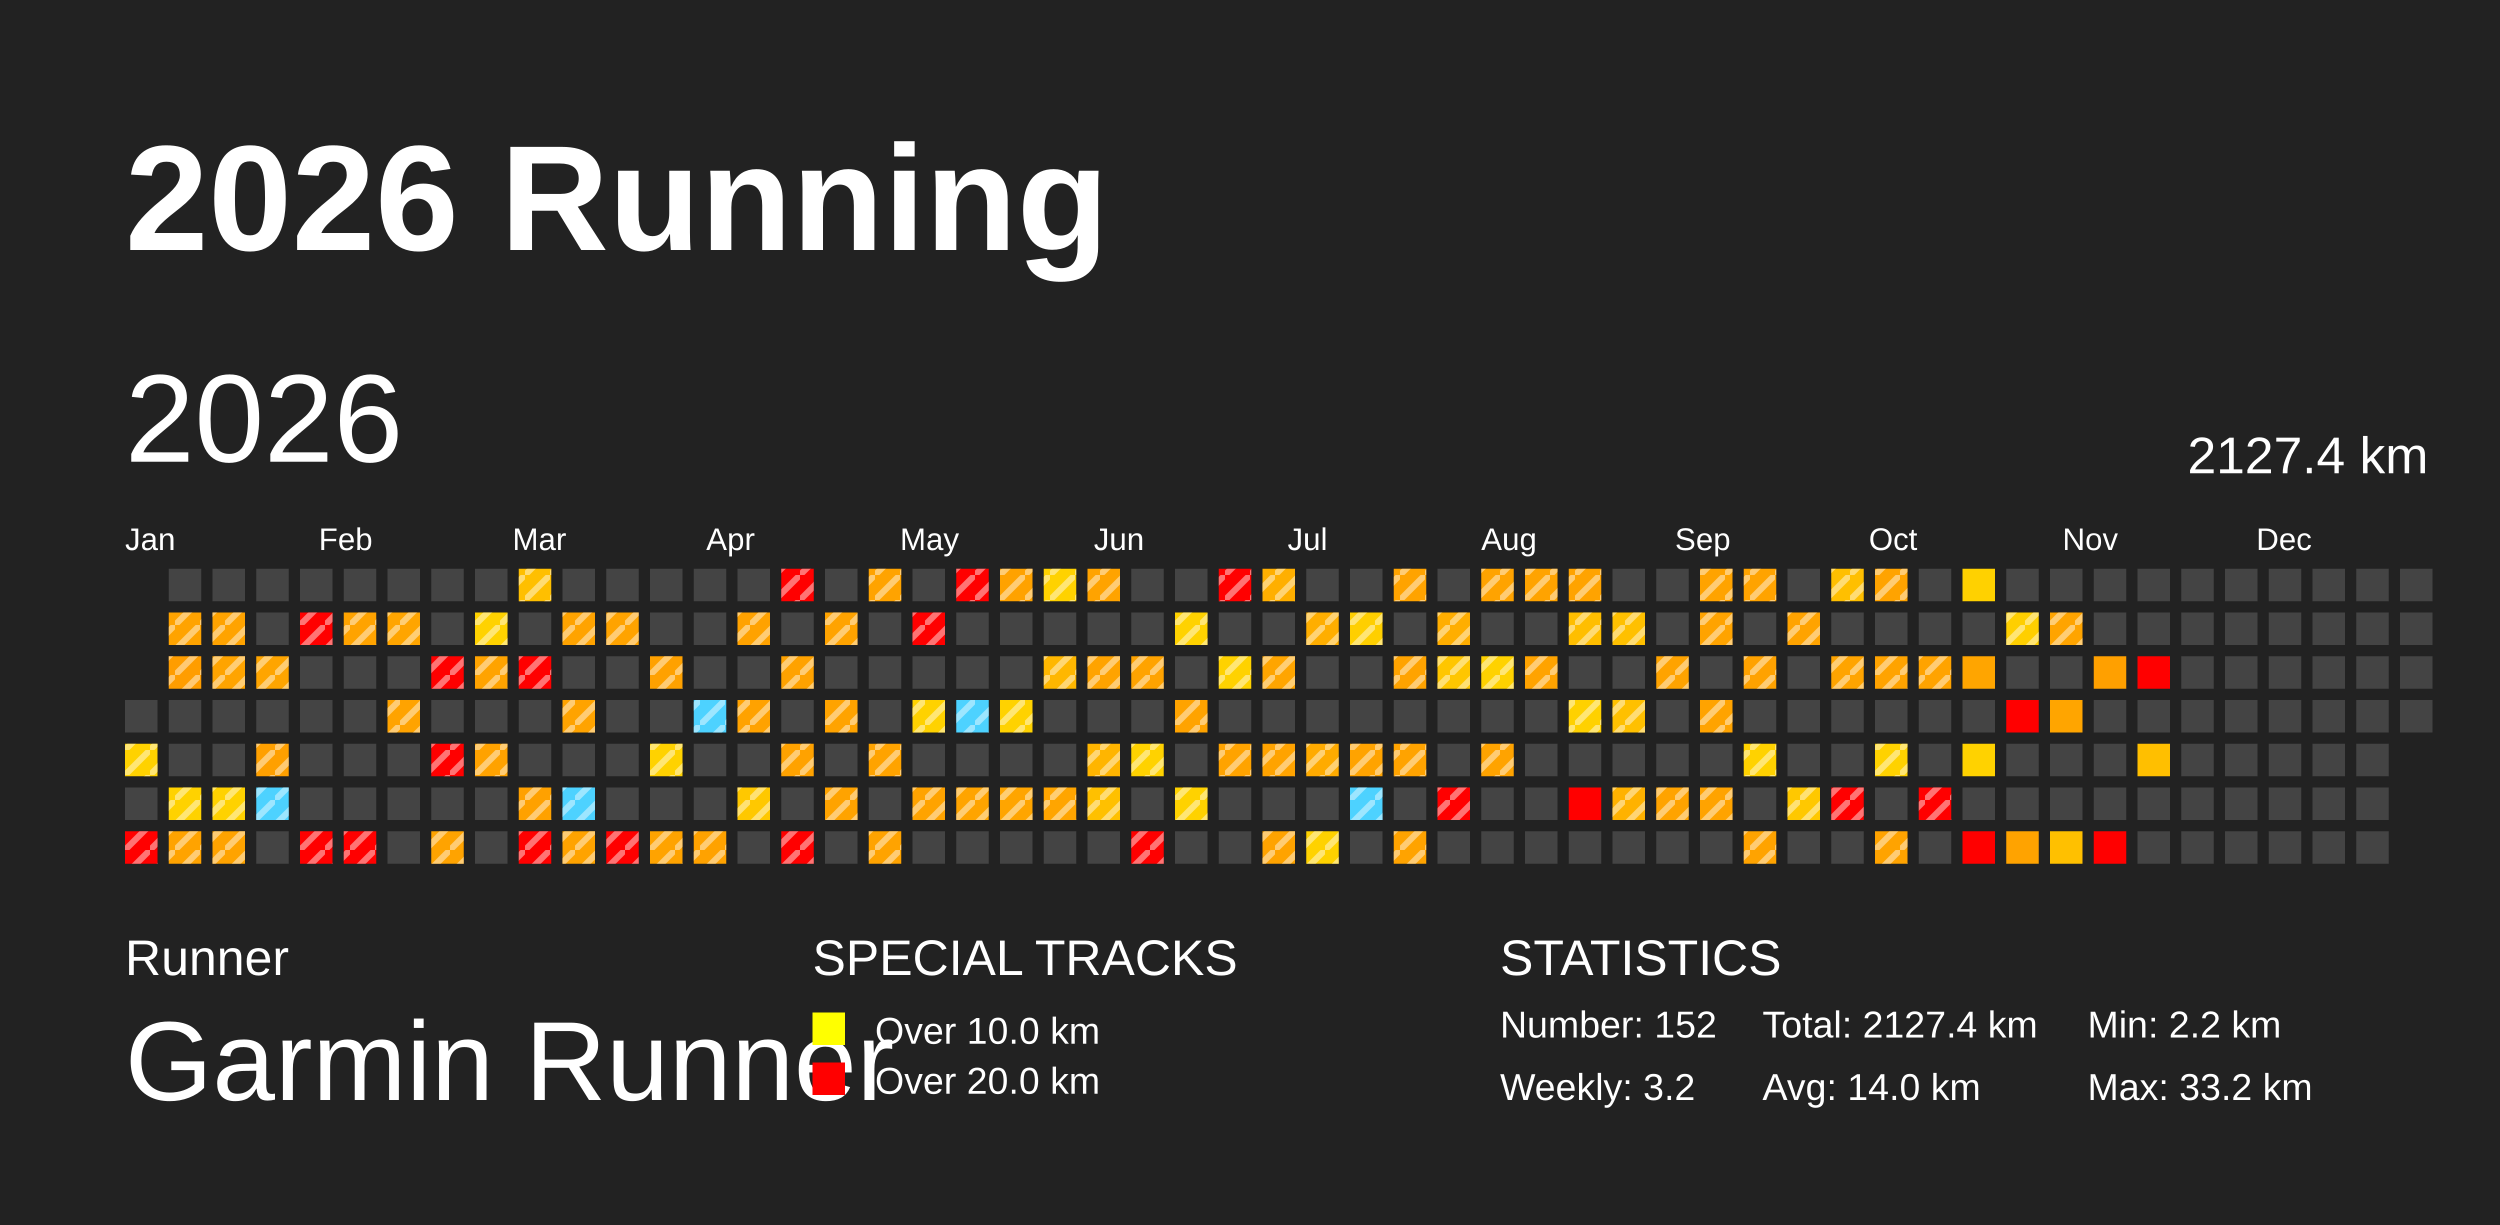
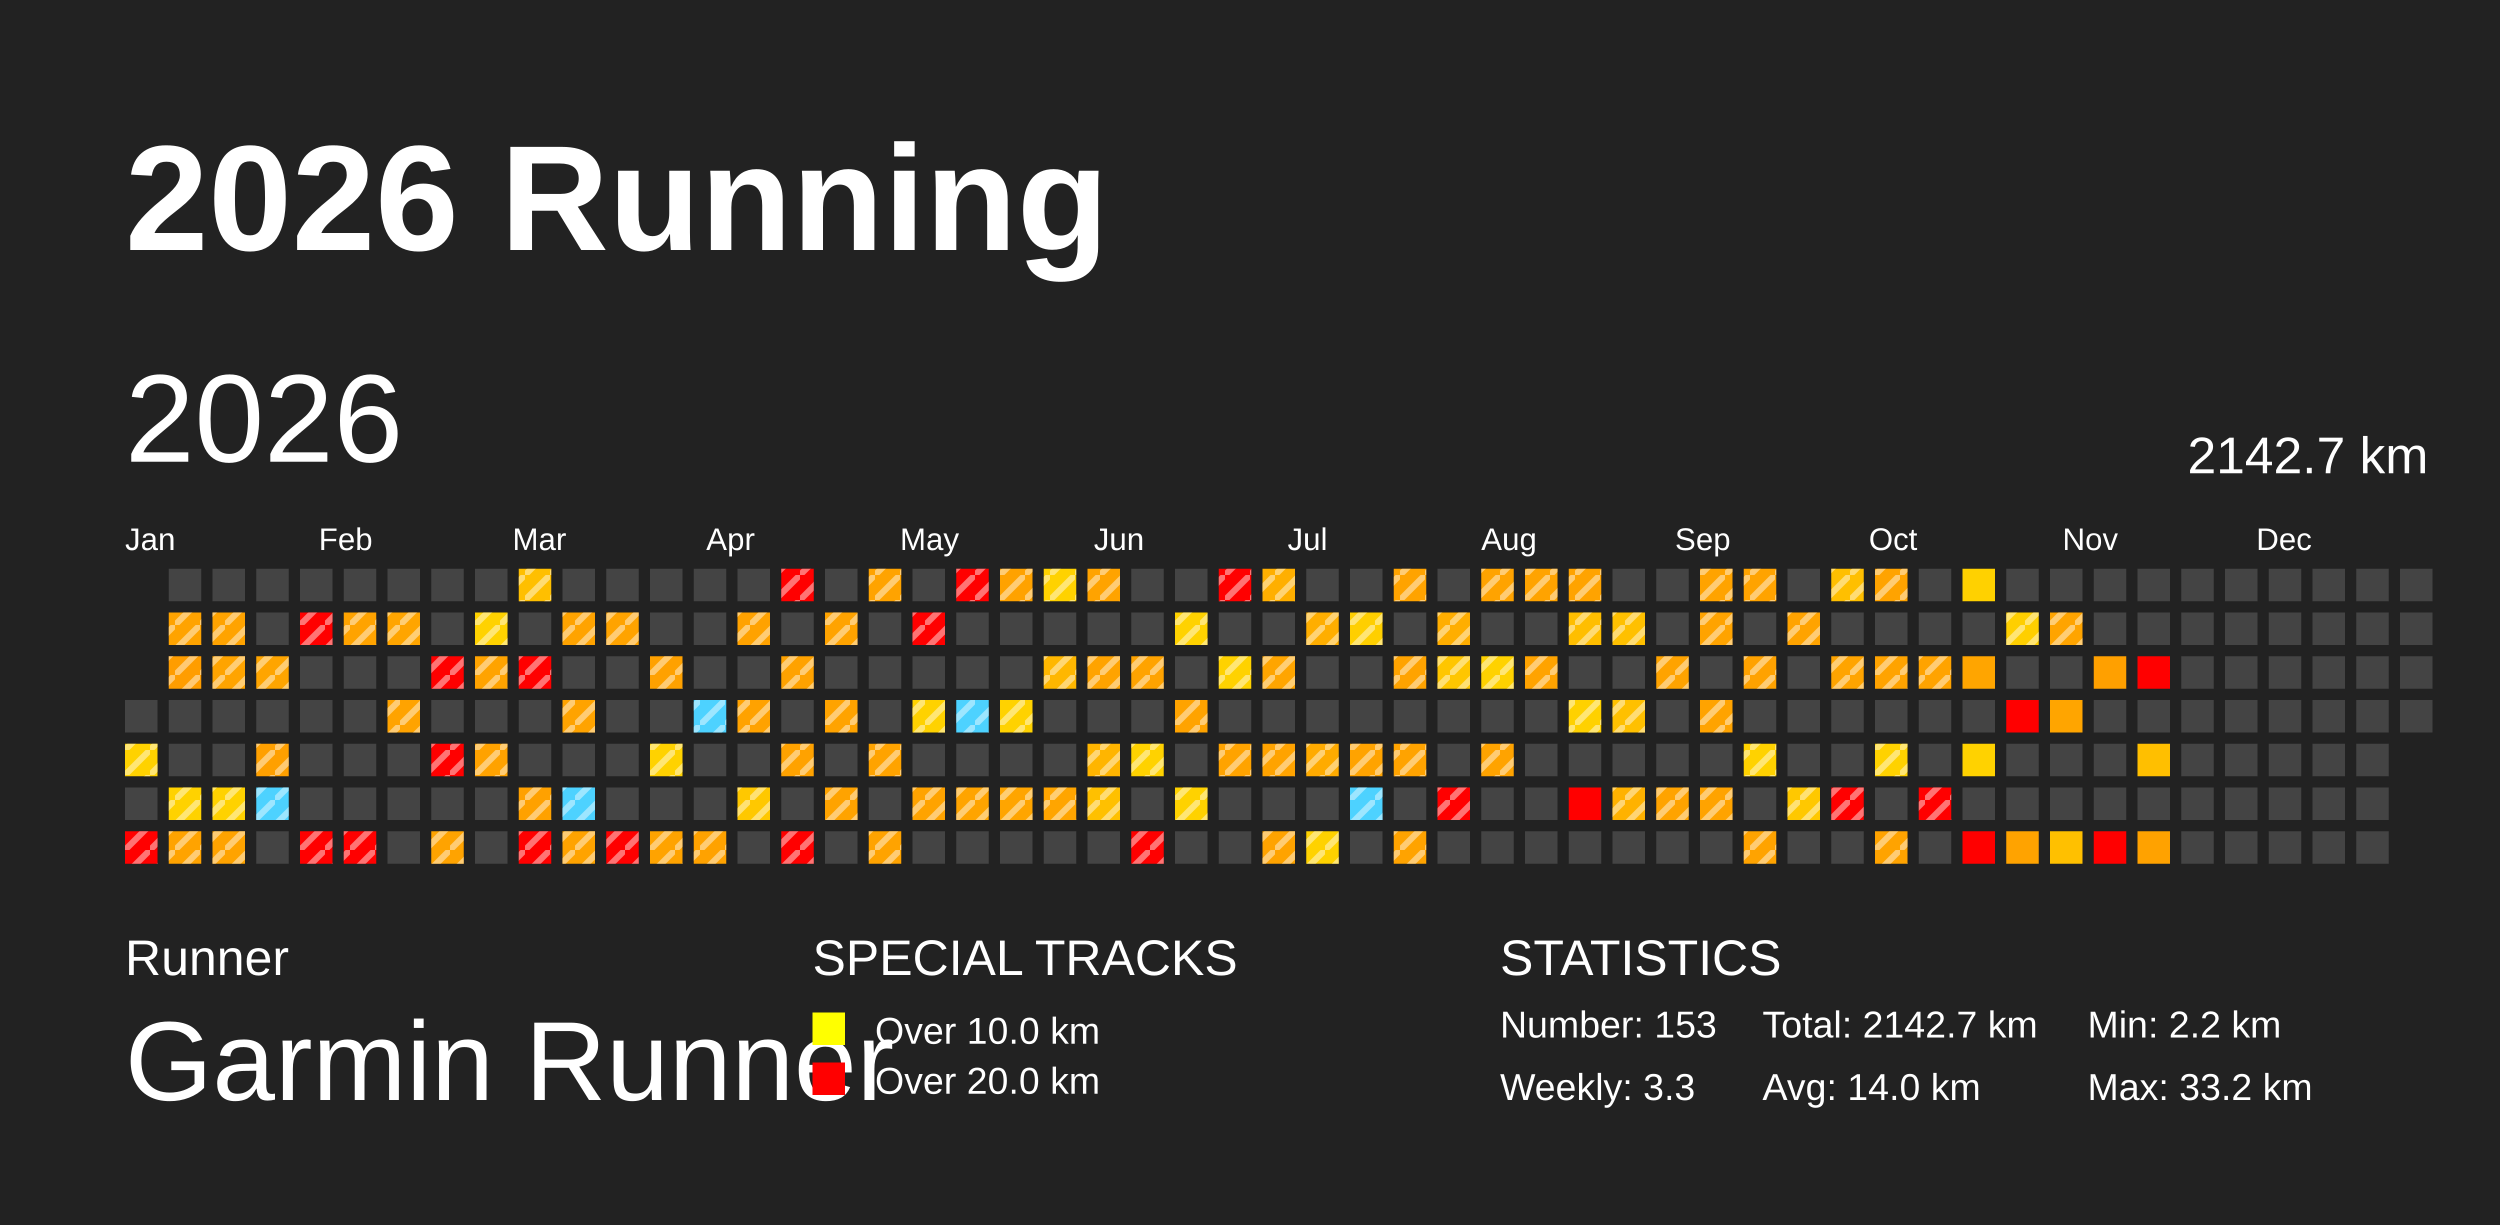
<svg xmlns="http://www.w3.org/2000/svg" baseProfile="full" height="98mm" version="1.1" viewBox="0,0,200,98" width="200mm">
  <defs>
    <pattern height="2" id="indoor-stripe" patternUnits="userSpaceOnUse" width="2">
      <line stroke="white" stroke-opacity="0.45" stroke-width="0.5" x1="0" x2="2" y1="2" y2="0" />
    </pattern>
  </defs>
  <rect fill="#222222" height="98" width="200" x="0" y="0" />
  <text fill="#FFFFFF" style="font-size:12px; font-family:Arial; font-weight:bold;" x="10" y="20">2026 Running</text>
  <text fill="#FFFFFF" style="font-size:4px; font-family:Arial" x="10" y="78">Runner</text>
  <text fill="#FFFFFF" style="font-size:9px; font-family:Arial" x="10" y="88">Garmin Runner</text>
  <text fill="#FFFFFF" style="font-size:4px; font-family:Arial" x="65" y="78">SPECIAL TRACKS</text>
  <rect fill="yellow" height="2.6" width="2.6" x="65" y="81" />
  <text fill="#FFFFFF" style="font-size:3px; font-family:Arial" x="70" y="83.5">Over 10.0 km</text>
  <rect fill="red" height="2.6" width="2.6" x="65" y="85" />
  <text fill="#FFFFFF" style="font-size:3px; font-family:Arial" x="70" y="87.5">Over 20.0 km</text>
  <text fill="#FFFFFF" style="font-size:4px; font-family:Arial" x="120" y="78">STATISTICS</text>
-   <text fill="#FFFFFF" style="font-size:3px; font-family:Arial" x="120" y="83">Number: 152</text>
-   <text fill="#FFFFFF" style="font-size:3px; font-family:Arial" x="120" y="88">Weekly: 3.2</text>
-   <text fill="#FFFFFF" style="font-size:3px; font-family:Arial" x="141" y="83">Total: 2127.4 km</text>
+   <text fill="#FFFFFF" style="font-size:3px; font-family:Arial" x="120" y="83">Number: 153</text>
+   <text fill="#FFFFFF" style="font-size:3px; font-family:Arial" x="120" y="88">Weekly: 3.3</text>
+   <text fill="#FFFFFF" style="font-size:3px; font-family:Arial" x="141" y="83">Total: 2142.7 km</text>
  <text fill="#FFFFFF" style="font-size:3px; font-family:Arial" x="141" y="88">Avg: 14.0 km</text>
  <text fill="#FFFFFF" style="font-size:3px; font-family:Arial" x="167" y="83">Min: 2.2 km</text>
  <text fill="#FFFFFF" style="font-size:3px; font-family:Arial" x="167" y="88">Max: 33.2 km</text>
  <text dominant-baseline="hanging" fill="#FFFFFF" style="font-size:10.0px; font-family:Arial;" x="10" y="30">2026</text>
-   <text dominant-baseline="hanging" fill="#FFFFFF" style="font-size:4.125px; font-family:Arial;" x="175" y="35">2127.4 km</text>
+   <text dominant-baseline="hanging" fill="#FFFFFF" style="font-size:4.125px; font-family:Arial;" x="175" y="35">2142.7 km</text>
  <text fill="#FFFFFF" style="font-size:2.5px; font-family:Arial" x="10.0" y="44">Jan</text>
  <text fill="#FFFFFF" style="font-size:2.5px; font-family:Arial" x="25.5" y="44">Feb</text>
  <text fill="#FFFFFF" style="font-size:2.5px; font-family:Arial" x="41.0" y="44">Mar</text>
  <text fill="#FFFFFF" style="font-size:2.5px; font-family:Arial" x="56.5" y="44">Apr</text>
  <text fill="#FFFFFF" style="font-size:2.5px; font-family:Arial" x="72.0" y="44">May</text>
  <text fill="#FFFFFF" style="font-size:2.5px; font-family:Arial" x="87.5" y="44">Jun</text>
  <text fill="#FFFFFF" style="font-size:2.5px; font-family:Arial" x="103.0" y="44">Jul</text>
  <text fill="#FFFFFF" style="font-size:2.5px; font-family:Arial" x="118.5" y="44">Aug</text>
  <text fill="#FFFFFF" style="font-size:2.5px; font-family:Arial" x="134.0" y="44">Sep</text>
  <text fill="#FFFFFF" style="font-size:2.5px; font-family:Arial" x="149.5" y="44">Oct</text>
  <text fill="#FFFFFF" style="font-size:2.5px; font-family:Arial" x="165.0" y="44">Nov</text>
  <text fill="#FFFFFF" style="font-size:2.5px; font-family:Arial" x="180.5" y="44">Dec</text>
  <rect fill="#444444" height="2.6" width="2.6" x="10.0" y="56.0" />
  <rect fill="#ffd200" height="2.6" width="2.6" x="10.0" y="59.5" />
  <rect fill="url(#indoor-stripe)" height="2.6" style="pointer-events: none;" width="2.6" x="10.0" y="59.5" />
  <rect fill="#444444" height="2.6" width="2.6" x="10.0" y="63.0" />
  <rect fill="red" height="2.6" width="2.6" x="10.0" y="66.5" />
  <rect fill="url(#indoor-stripe)" height="2.6" style="pointer-events: none;" width="2.6" x="10.0" y="66.5" />
  <rect fill="#444444" height="2.6" width="2.6" x="13.5" y="45.5" />
  <rect fill="#ffa300" height="2.6" width="2.6" x="13.5" y="49.0" />
  <rect fill="url(#indoor-stripe)" height="2.6" style="pointer-events: none;" width="2.6" x="13.5" y="49.0" />
  <rect fill="#ff9d00" height="2.6" width="2.6" x="13.5" y="52.5" />
  <rect fill="url(#indoor-stripe)" height="2.6" style="pointer-events: none;" width="2.6" x="13.5" y="52.5" />
  <rect fill="#444444" height="2.6" width="2.6" x="13.5" y="56.0" />
  <rect fill="#444444" height="2.6" width="2.6" x="13.5" y="59.5" />
  <rect fill="#ffd200" height="2.6" width="2.6" x="13.5" y="63.0" />
  <rect fill="url(#indoor-stripe)" height="2.6" style="pointer-events: none;" width="2.6" x="13.5" y="63.0" />
  <rect fill="#ffa300" height="2.6" width="2.6" x="13.5" y="66.5" />
  <rect fill="url(#indoor-stripe)" height="2.6" style="pointer-events: none;" width="2.6" x="13.5" y="66.5" />
  <rect fill="#444444" height="2.6" width="2.6" x="17.0" y="45.5" />
  <rect fill="#ffa300" height="2.6" width="2.6" x="17.0" y="49.0" />
  <rect fill="url(#indoor-stripe)" height="2.6" style="pointer-events: none;" width="2.6" x="17.0" y="49.0" />
  <rect fill="#ffa400" height="2.6" width="2.6" x="17.0" y="52.5" />
  <rect fill="url(#indoor-stripe)" height="2.6" style="pointer-events: none;" width="2.6" x="17.0" y="52.5" />
  <rect fill="#444444" height="2.6" width="2.6" x="17.0" y="56.0" />
  <rect fill="#444444" height="2.6" width="2.6" x="17.0" y="59.5" />
  <rect fill="#ffd200" height="2.6" width="2.6" x="17.0" y="63.0" />
  <rect fill="url(#indoor-stripe)" height="2.6" style="pointer-events: none;" width="2.6" x="17.0" y="63.0" />
  <rect fill="#ffa300" height="2.6" width="2.6" x="17.0" y="66.5" />
  <rect fill="url(#indoor-stripe)" height="2.6" style="pointer-events: none;" width="2.6" x="17.0" y="66.5" />
  <rect fill="#444444" height="2.6" width="2.6" x="20.5" y="45.5" />
  <rect fill="#444444" height="2.6" width="2.6" x="20.5" y="49.0" />
  <rect fill="#ffa500" height="2.6" width="2.6" x="20.5" y="52.5" />
  <rect fill="url(#indoor-stripe)" height="2.6" style="pointer-events: none;" width="2.6" x="20.5" y="52.5" />
  <rect fill="#444444" height="2.6" width="2.6" x="20.5" y="56.0" />
  <rect fill="#ffa000" height="2.6" width="2.6" x="20.5" y="59.5" />
  <rect fill="url(#indoor-stripe)" height="2.6" style="pointer-events: none;" width="2.6" x="20.5" y="59.5" />
  <rect fill="#4dd2ff" height="2.6" width="2.6" x="20.5" y="63.0" />
  <rect fill="url(#indoor-stripe)" height="2.6" style="pointer-events: none;" width="2.6" x="20.5" y="63.0" />
  <rect fill="#444444" height="2.6" width="2.6" x="20.5" y="66.5" />
  <rect fill="#444444" height="2.6" width="2.6" x="24.0" y="45.5" />
  <rect fill="red" height="2.6" width="2.6" x="24.0" y="49.0" />
  <rect fill="url(#indoor-stripe)" height="2.6" style="pointer-events: none;" width="2.6" x="24.0" y="49.0" />
  <rect fill="#444444" height="2.6" width="2.6" x="24.0" y="52.5" />
  <rect fill="#444444" height="2.6" width="2.6" x="24.0" y="56.0" />
  <rect fill="#444444" height="2.6" width="2.6" x="24.0" y="59.5" />
  <rect fill="#444444" height="2.6" width="2.6" x="24.0" y="63.0" />
  <rect fill="red" height="2.6" width="2.6" x="24.0" y="66.5" />
  <rect fill="url(#indoor-stripe)" height="2.6" style="pointer-events: none;" width="2.6" x="24.0" y="66.5" />
  <rect fill="#444444" height="2.6" width="2.6" x="27.5" y="45.5" />
  <rect fill="#ffa300" height="2.6" width="2.6" x="27.5" y="49.0" />
  <rect fill="url(#indoor-stripe)" height="2.6" style="pointer-events: none;" width="2.6" x="27.5" y="49.0" />
  <rect fill="#444444" height="2.6" width="2.6" x="27.5" y="52.5" />
  <rect fill="#444444" height="2.6" width="2.6" x="27.5" y="56.0" />
  <rect fill="#444444" height="2.6" width="2.6" x="27.5" y="59.5" />
  <rect fill="#444444" height="2.6" width="2.6" x="27.5" y="63.0" />
  <rect fill="red" height="2.6" width="2.6" x="27.5" y="66.5" />
  <rect fill="url(#indoor-stripe)" height="2.6" style="pointer-events: none;" width="2.6" x="27.5" y="66.5" />
  <rect fill="#444444" height="2.6" width="2.6" x="31.0" y="45.5" />
  <rect fill="#ffa500" height="2.6" width="2.6" x="31.0" y="49.0" />
  <rect fill="url(#indoor-stripe)" height="2.6" style="pointer-events: none;" width="2.6" x="31.0" y="49.0" />
  <rect fill="#444444" height="2.6" width="2.6" x="31.0" y="52.5" />
  <rect fill="#ffa300" height="2.6" width="2.6" x="31.0" y="56.0" />
  <rect fill="url(#indoor-stripe)" height="2.6" style="pointer-events: none;" width="2.6" x="31.0" y="56.0" />
  <rect fill="#444444" height="2.6" width="2.6" x="31.0" y="59.5" />
  <rect fill="#444444" height="2.6" width="2.6" x="31.0" y="63.0" />
  <rect fill="#444444" height="2.6" width="2.6" x="31.0" y="66.5" />
  <rect fill="#444444" height="2.6" width="2.6" x="34.5" y="45.5" />
  <rect fill="#444444" height="2.6" width="2.6" x="34.5" y="49.0" />
  <rect fill="red" height="2.6" width="2.6" x="34.5" y="52.5" />
  <rect fill="url(#indoor-stripe)" height="2.6" style="pointer-events: none;" width="2.6" x="34.5" y="52.5" />
  <rect fill="#444444" height="2.6" width="2.6" x="34.5" y="56.0" />
  <rect fill="red" height="2.6" width="2.6" x="34.5" y="59.5" />
  <rect fill="url(#indoor-stripe)" height="2.6" style="pointer-events: none;" width="2.6" x="34.5" y="59.5" />
  <rect fill="#444444" height="2.6" width="2.6" x="34.5" y="63.0" />
  <rect fill="#ffa300" height="2.6" width="2.6" x="34.5" y="66.5" />
  <rect fill="url(#indoor-stripe)" height="2.6" style="pointer-events: none;" width="2.6" x="34.5" y="66.5" />
  <rect fill="#444444" height="2.6" width="2.6" x="38.0" y="45.5" />
  <rect fill="#ffd200" height="2.6" width="2.6" x="38.0" y="49.0" />
  <rect fill="url(#indoor-stripe)" height="2.6" style="pointer-events: none;" width="2.6" x="38.0" y="49.0" />
  <rect fill="#ffa300" height="2.6" width="2.6" x="38.0" y="52.5" />
  <rect fill="url(#indoor-stripe)" height="2.6" style="pointer-events: none;" width="2.6" x="38.0" y="52.5" />
  <rect fill="#444444" height="2.6" width="2.6" x="38.0" y="56.0" />
  <rect fill="#ffa200" height="2.6" width="2.6" x="38.0" y="59.5" />
  <rect fill="url(#indoor-stripe)" height="2.6" style="pointer-events: none;" width="2.6" x="38.0" y="59.5" />
  <rect fill="#444444" height="2.6" width="2.6" x="38.0" y="63.0" />
  <rect fill="#444444" height="2.6" width="2.6" x="38.0" y="66.5" />
  <rect fill="#ffbf00" height="2.6" width="2.6" x="41.5" y="45.5" />
  <rect fill="url(#indoor-stripe)" height="2.6" style="pointer-events: none;" width="2.6" x="41.5" y="45.5" />
  <rect fill="#444444" height="2.6" width="2.6" x="41.5" y="49.0" />
  <rect fill="red" height="2.6" width="2.6" x="41.5" y="52.5" />
  <rect fill="url(#indoor-stripe)" height="2.6" style="pointer-events: none;" width="2.6" x="41.5" y="52.5" />
  <rect fill="#444444" height="2.6" width="2.6" x="41.5" y="56.0" />
  <rect fill="#444444" height="2.6" width="2.6" x="41.5" y="59.5" />
  <rect fill="#ffa100" height="2.6" width="2.6" x="41.5" y="63.0" />
  <rect fill="url(#indoor-stripe)" height="2.6" style="pointer-events: none;" width="2.6" x="41.5" y="63.0" />
  <rect fill="red" height="2.6" width="2.6" x="41.5" y="66.5" />
  <rect fill="url(#indoor-stripe)" height="2.6" style="pointer-events: none;" width="2.6" x="41.5" y="66.5" />
  <rect fill="#444444" height="2.6" width="2.6" x="45.0" y="45.5" />
  <rect fill="#ffa300" height="2.6" width="2.6" x="45.0" y="49.0" />
  <rect fill="url(#indoor-stripe)" height="2.6" style="pointer-events: none;" width="2.6" x="45.0" y="49.0" />
  <rect fill="#444444" height="2.6" width="2.6" x="45.0" y="52.5" />
  <rect fill="#ffa300" height="2.6" width="2.6" x="45.0" y="56.0" />
  <rect fill="url(#indoor-stripe)" height="2.6" style="pointer-events: none;" width="2.6" x="45.0" y="56.0" />
  <rect fill="#444444" height="2.6" width="2.6" x="45.0" y="59.5" />
  <rect fill="#4dd2ff" height="2.6" width="2.6" x="45.0" y="63.0" />
  <rect fill="url(#indoor-stripe)" height="2.6" style="pointer-events: none;" width="2.6" x="45.0" y="63.0" />
  <rect fill="#ffa300" height="2.6" width="2.6" x="45.0" y="66.5" />
  <rect fill="url(#indoor-stripe)" height="2.6" style="pointer-events: none;" width="2.6" x="45.0" y="66.5" />
  <rect fill="#444444" height="2.6" width="2.6" x="48.5" y="45.5" />
  <rect fill="#ffa300" height="2.6" width="2.6" x="48.5" y="49.0" />
  <rect fill="url(#indoor-stripe)" height="2.6" style="pointer-events: none;" width="2.6" x="48.5" y="49.0" />
  <rect fill="#444444" height="2.6" width="2.6" x="48.5" y="52.5" />
  <rect fill="#444444" height="2.6" width="2.6" x="48.5" y="56.0" />
  <rect fill="#444444" height="2.6" width="2.6" x="48.5" y="59.5" />
  <rect fill="#444444" height="2.6" width="2.6" x="48.5" y="63.0" />
  <rect fill="red" height="2.6" width="2.6" x="48.5" y="66.5" />
  <rect fill="url(#indoor-stripe)" height="2.6" style="pointer-events: none;" width="2.6" x="48.5" y="66.5" />
  <rect fill="#444444" height="2.6" width="2.6" x="52.0" y="45.5" />
  <rect fill="#444444" height="2.6" width="2.6" x="52.0" y="49.0" />
  <rect fill="#ffa100" height="2.6" width="2.6" x="52.0" y="52.5" />
  <rect fill="url(#indoor-stripe)" height="2.6" style="pointer-events: none;" width="2.6" x="52.0" y="52.5" />
  <rect fill="#444444" height="2.6" width="2.6" x="52.0" y="56.0" />
  <rect fill="#ffd200" height="2.6" width="2.6" x="52.0" y="59.5" />
  <rect fill="url(#indoor-stripe)" height="2.6" style="pointer-events: none;" width="2.6" x="52.0" y="59.5" />
  <rect fill="#444444" height="2.6" width="2.6" x="52.0" y="63.0" />
  <rect fill="#ffa300" height="2.6" width="2.6" x="52.0" y="66.5" />
  <rect fill="url(#indoor-stripe)" height="2.6" style="pointer-events: none;" width="2.6" x="52.0" y="66.5" />
  <rect fill="#444444" height="2.6" width="2.6" x="55.5" y="45.5" />
  <rect fill="#444444" height="2.6" width="2.6" x="55.5" y="49.0" />
  <rect fill="#444444" height="2.6" width="2.6" x="55.5" y="52.5" />
  <rect fill="#4dd2ff" height="2.6" width="2.6" x="55.5" y="56.0" />
  <rect fill="url(#indoor-stripe)" height="2.6" style="pointer-events: none;" width="2.6" x="55.5" y="56.0" />
  <rect fill="#444444" height="2.6" width="2.6" x="55.5" y="59.5" />
  <rect fill="#444444" height="2.6" width="2.6" x="55.5" y="63.0" />
  <rect fill="#ffa200" height="2.6" width="2.6" x="55.5" y="66.5" />
  <rect fill="url(#indoor-stripe)" height="2.6" style="pointer-events: none;" width="2.6" x="55.5" y="66.5" />
  <rect fill="#444444" height="2.6" width="2.6" x="59.0" y="45.5" />
  <rect fill="#ffa200" height="2.6" width="2.6" x="59.0" y="49.0" />
  <rect fill="url(#indoor-stripe)" height="2.6" style="pointer-events: none;" width="2.6" x="59.0" y="49.0" />
  <rect fill="#444444" height="2.6" width="2.6" x="59.0" y="52.5" />
  <rect fill="#ffa200" height="2.6" width="2.6" x="59.0" y="56.0" />
  <rect fill="url(#indoor-stripe)" height="2.6" style="pointer-events: none;" width="2.6" x="59.0" y="56.0" />
  <rect fill="#444444" height="2.6" width="2.6" x="59.0" y="59.5" />
  <rect fill="#ffc800" height="2.6" width="2.6" x="59.0" y="63.0" />
  <rect fill="url(#indoor-stripe)" height="2.6" style="pointer-events: none;" width="2.6" x="59.0" y="63.0" />
  <rect fill="#444444" height="2.6" width="2.6" x="59.0" y="66.5" />
  <rect fill="red" height="2.6" width="2.6" x="62.5" y="45.5" />
  <rect fill="url(#indoor-stripe)" height="2.6" style="pointer-events: none;" width="2.6" x="62.5" y="45.5" />
  <rect fill="#444444" height="2.6" width="2.6" x="62.5" y="49.0" />
  <rect fill="#ffa200" height="2.6" width="2.6" x="62.5" y="52.5" />
  <rect fill="url(#indoor-stripe)" height="2.6" style="pointer-events: none;" width="2.6" x="62.5" y="52.5" />
  <rect fill="#444444" height="2.6" width="2.6" x="62.5" y="56.0" />
  <rect fill="#ffa200" height="2.6" width="2.6" x="62.5" y="59.5" />
  <rect fill="url(#indoor-stripe)" height="2.6" style="pointer-events: none;" width="2.6" x="62.5" y="59.5" />
  <rect fill="#444444" height="2.6" width="2.6" x="62.5" y="63.0" />
  <rect fill="red" height="2.6" width="2.6" x="62.5" y="66.5" />
  <rect fill="url(#indoor-stripe)" height="2.6" style="pointer-events: none;" width="2.6" x="62.5" y="66.5" />
  <rect fill="#444444" height="2.6" width="2.6" x="66.0" y="45.5" />
  <rect fill="#ffa300" height="2.6" width="2.6" x="66.0" y="49.0" />
  <rect fill="url(#indoor-stripe)" height="2.6" style="pointer-events: none;" width="2.6" x="66.0" y="49.0" />
  <rect fill="#444444" height="2.6" width="2.6" x="66.0" y="52.5" />
  <rect fill="#ffa300" height="2.6" width="2.6" x="66.0" y="56.0" />
  <rect fill="url(#indoor-stripe)" height="2.6" style="pointer-events: none;" width="2.6" x="66.0" y="56.0" />
  <rect fill="#444444" height="2.6" width="2.6" x="66.0" y="59.5" />
  <rect fill="#ffa300" height="2.6" width="2.6" x="66.0" y="63.0" />
  <rect fill="url(#indoor-stripe)" height="2.6" style="pointer-events: none;" width="2.6" x="66.0" y="63.0" />
  <rect fill="#444444" height="2.6" width="2.6" x="66.0" y="66.5" />
  <rect fill="#ffa300" height="2.6" width="2.6" x="69.5" y="45.5" />
  <rect fill="url(#indoor-stripe)" height="2.6" style="pointer-events: none;" width="2.6" x="69.5" y="45.5" />
  <rect fill="#444444" height="2.6" width="2.6" x="69.5" y="49.0" />
  <rect fill="#444444" height="2.6" width="2.6" x="69.5" y="52.5" />
  <rect fill="#444444" height="2.6" width="2.6" x="69.5" y="56.0" />
  <rect fill="#ffa300" height="2.6" width="2.6" x="69.5" y="59.5" />
  <rect fill="url(#indoor-stripe)" height="2.6" style="pointer-events: none;" width="2.6" x="69.5" y="59.5" />
  <rect fill="#444444" height="2.6" width="2.6" x="69.5" y="63.0" />
  <rect fill="#ffa300" height="2.6" width="2.6" x="69.5" y="66.5" />
  <rect fill="url(#indoor-stripe)" height="2.6" style="pointer-events: none;" width="2.6" x="69.5" y="66.5" />
  <rect fill="#444444" height="2.6" width="2.6" x="73.0" y="45.5" />
  <rect fill="red" height="2.6" width="2.6" x="73.0" y="49.0" />
  <rect fill="url(#indoor-stripe)" height="2.6" style="pointer-events: none;" width="2.6" x="73.0" y="49.0" />
  <rect fill="#444444" height="2.6" width="2.6" x="73.0" y="52.5" />
  <rect fill="#ffd200" height="2.6" width="2.6" x="73.0" y="56.0" />
  <rect fill="url(#indoor-stripe)" height="2.6" style="pointer-events: none;" width="2.6" x="73.0" y="56.0" />
  <rect fill="#444444" height="2.6" width="2.6" x="73.0" y="59.5" />
  <rect fill="#ffa300" height="2.6" width="2.6" x="73.0" y="63.0" />
  <rect fill="url(#indoor-stripe)" height="2.6" style="pointer-events: none;" width="2.6" x="73.0" y="63.0" />
  <rect fill="#444444" height="2.6" width="2.6" x="73.0" y="66.5" />
  <rect fill="red" height="2.6" width="2.6" x="76.5" y="45.5" />
  <rect fill="url(#indoor-stripe)" height="2.6" style="pointer-events: none;" width="2.6" x="76.5" y="45.5" />
  <rect fill="#444444" height="2.6" width="2.6" x="76.5" y="49.0" />
  <rect fill="#444444" height="2.6" width="2.6" x="76.5" y="52.5" />
  <rect fill="#4dd2ff" height="2.6" width="2.6" x="76.5" y="56.0" />
  <rect fill="url(#indoor-stripe)" height="2.6" style="pointer-events: none;" width="2.6" x="76.5" y="56.0" />
  <rect fill="#444444" height="2.6" width="2.6" x="76.5" y="59.5" />
  <rect fill="#ffa400" height="2.6" width="2.6" x="76.5" y="63.0" />
  <rect fill="url(#indoor-stripe)" height="2.6" style="pointer-events: none;" width="2.6" x="76.5" y="63.0" />
  <rect fill="#444444" height="2.6" width="2.6" x="76.5" y="66.5" />
  <rect fill="#ffa200" height="2.6" width="2.6" x="80.0" y="45.5" />
  <rect fill="url(#indoor-stripe)" height="2.6" style="pointer-events: none;" width="2.6" x="80.0" y="45.5" />
  <rect fill="#444444" height="2.6" width="2.6" x="80.0" y="49.0" />
  <rect fill="#444444" height="2.6" width="2.6" x="80.0" y="52.5" />
  <rect fill="#ffd200" height="2.6" width="2.6" x="80.0" y="56.0" />
  <rect fill="url(#indoor-stripe)" height="2.6" style="pointer-events: none;" width="2.6" x="80.0" y="56.0" />
  <rect fill="#444444" height="2.6" width="2.6" x="80.0" y="59.5" />
  <rect fill="#ffa500" height="2.6" width="2.6" x="80.0" y="63.0" />
  <rect fill="url(#indoor-stripe)" height="2.6" style="pointer-events: none;" width="2.6" x="80.0" y="63.0" />
  <rect fill="#444444" height="2.6" width="2.6" x="80.0" y="66.5" />
  <rect fill="#ffd200" height="2.6" width="2.6" x="83.5" y="45.5" />
  <rect fill="url(#indoor-stripe)" height="2.6" style="pointer-events: none;" width="2.6" x="83.5" y="45.5" />
  <rect fill="#444444" height="2.6" width="2.6" x="83.5" y="49.0" />
  <rect fill="#ffb700" height="2.6" width="2.6" x="83.5" y="52.5" />
  <rect fill="url(#indoor-stripe)" height="2.6" style="pointer-events: none;" width="2.6" x="83.5" y="52.5" />
  <rect fill="#444444" height="2.6" width="2.6" x="83.5" y="56.0" />
  <rect fill="#444444" height="2.6" width="2.6" x="83.5" y="59.5" />
  <rect fill="#ffa500" height="2.6" width="2.6" x="83.5" y="63.0" />
  <rect fill="url(#indoor-stripe)" height="2.6" style="pointer-events: none;" width="2.6" x="83.5" y="63.0" />
  <rect fill="#444444" height="2.6" width="2.6" x="83.5" y="66.5" />
  <rect fill="#ffa300" height="2.6" width="2.6" x="87.0" y="45.5" />
  <rect fill="url(#indoor-stripe)" height="2.6" style="pointer-events: none;" width="2.6" x="87.0" y="45.5" />
  <rect fill="#444444" height="2.6" width="2.6" x="87.0" y="49.0" />
  <rect fill="#ffa300" height="2.6" width="2.6" x="87.0" y="52.5" />
  <rect fill="url(#indoor-stripe)" height="2.6" style="pointer-events: none;" width="2.6" x="87.0" y="52.5" />
  <rect fill="#444444" height="2.6" width="2.6" x="87.0" y="56.0" />
  <rect fill="#ffb500" height="2.6" width="2.6" x="87.0" y="59.5" />
  <rect fill="url(#indoor-stripe)" height="2.6" style="pointer-events: none;" width="2.6" x="87.0" y="59.5" />
  <rect fill="#ffc000" height="2.6" width="2.6" x="87.0" y="63.0" />
  <rect fill="url(#indoor-stripe)" height="2.6" style="pointer-events: none;" width="2.6" x="87.0" y="63.0" />
  <rect fill="#444444" height="2.6" width="2.6" x="87.0" y="66.5" />
  <rect fill="#444444" height="2.6" width="2.6" x="90.5" y="45.5" />
  <rect fill="#444444" height="2.6" width="2.6" x="90.5" y="49.0" />
  <rect fill="#ffa300" height="2.6" width="2.6" x="90.5" y="52.5" />
  <rect fill="url(#indoor-stripe)" height="2.6" style="pointer-events: none;" width="2.6" x="90.5" y="52.5" />
  <rect fill="#444444" height="2.6" width="2.6" x="90.5" y="56.0" />
  <rect fill="#ffd200" height="2.6" width="2.6" x="90.5" y="59.5" />
  <rect fill="url(#indoor-stripe)" height="2.6" style="pointer-events: none;" width="2.6" x="90.5" y="59.5" />
  <rect fill="#444444" height="2.6" width="2.6" x="90.5" y="63.0" />
  <rect fill="red" height="2.6" width="2.6" x="90.5" y="66.5" />
  <rect fill="url(#indoor-stripe)" height="2.6" style="pointer-events: none;" width="2.6" x="90.5" y="66.5" />
  <rect fill="#444444" height="2.6" width="2.6" x="94.0" y="45.5" />
  <rect fill="#ffd200" height="2.6" width="2.6" x="94.0" y="49.0" />
  <rect fill="url(#indoor-stripe)" height="2.6" style="pointer-events: none;" width="2.6" x="94.0" y="49.0" />
  <rect fill="#444444" height="2.6" width="2.6" x="94.0" y="52.5" />
  <rect fill="#ffa300" height="2.6" width="2.6" x="94.0" y="56.0" />
  <rect fill="url(#indoor-stripe)" height="2.6" style="pointer-events: none;" width="2.6" x="94.0" y="56.0" />
  <rect fill="#444444" height="2.6" width="2.6" x="94.0" y="59.5" />
  <rect fill="#ffd200" height="2.6" width="2.6" x="94.0" y="63.0" />
  <rect fill="url(#indoor-stripe)" height="2.6" style="pointer-events: none;" width="2.6" x="94.0" y="63.0" />
  <rect fill="#444444" height="2.6" width="2.6" x="94.0" y="66.5" />
  <rect fill="red" height="2.6" width="2.6" x="97.5" y="45.5" />
  <rect fill="url(#indoor-stripe)" height="2.6" style="pointer-events: none;" width="2.6" x="97.5" y="45.5" />
  <rect fill="#444444" height="2.6" width="2.6" x="97.5" y="49.0" />
  <rect fill="#ffd200" height="2.6" width="2.6" x="97.5" y="52.5" />
  <rect fill="url(#indoor-stripe)" height="2.6" style="pointer-events: none;" width="2.6" x="97.5" y="52.5" />
  <rect fill="#444444" height="2.6" width="2.6" x="97.5" y="56.0" />
  <rect fill="#ffa300" height="2.6" width="2.6" x="97.5" y="59.5" />
  <rect fill="url(#indoor-stripe)" height="2.6" style="pointer-events: none;" width="2.6" x="97.5" y="59.5" />
  <rect fill="#444444" height="2.6" width="2.6" x="97.5" y="63.0" />
  <rect fill="#444444" height="2.6" width="2.6" x="97.5" y="66.5" />
  <rect fill="#ffaf00" height="2.6" width="2.6" x="101.0" y="45.5" />
  <rect fill="url(#indoor-stripe)" height="2.6" style="pointer-events: none;" width="2.6" x="101.0" y="45.5" />
  <rect fill="#444444" height="2.6" width="2.6" x="101.0" y="49.0" />
  <rect fill="#ffa500" height="2.6" width="2.6" x="101.0" y="52.5" />
  <rect fill="url(#indoor-stripe)" height="2.6" style="pointer-events: none;" width="2.6" x="101.0" y="52.5" />
  <rect fill="#444444" height="2.6" width="2.6" x="101.0" y="56.0" />
  <rect fill="#ffa300" height="2.6" width="2.6" x="101.0" y="59.5" />
  <rect fill="url(#indoor-stripe)" height="2.6" style="pointer-events: none;" width="2.6" x="101.0" y="59.5" />
  <rect fill="#444444" height="2.6" width="2.6" x="101.0" y="63.0" />
  <rect fill="#ffa300" height="2.6" width="2.6" x="101.0" y="66.5" />
  <rect fill="url(#indoor-stripe)" height="2.6" style="pointer-events: none;" width="2.6" x="101.0" y="66.5" />
  <rect fill="#444444" height="2.6" width="2.6" x="104.5" y="45.5" />
  <rect fill="#ffae00" height="2.6" width="2.6" x="104.5" y="49.0" />
  <rect fill="url(#indoor-stripe)" height="2.6" style="pointer-events: none;" width="2.6" x="104.5" y="49.0" />
  <rect fill="#444444" height="2.6" width="2.6" x="104.5" y="52.5" />
  <rect fill="#444444" height="2.6" width="2.6" x="104.5" y="56.0" />
  <rect fill="#ffab00" height="2.6" width="2.6" x="104.5" y="59.5" />
  <rect fill="url(#indoor-stripe)" height="2.6" style="pointer-events: none;" width="2.6" x="104.5" y="59.5" />
  <rect fill="#444444" height="2.6" width="2.6" x="104.5" y="63.0" />
  <rect fill="#ffd200" height="2.6" width="2.6" x="104.5" y="66.5" />
  <rect fill="url(#indoor-stripe)" height="2.6" style="pointer-events: none;" width="2.6" x="104.5" y="66.5" />
  <rect fill="#444444" height="2.6" width="2.6" x="108.0" y="45.5" />
  <rect fill="#ffcf00" height="2.6" width="2.6" x="108.0" y="49.0" />
  <rect fill="url(#indoor-stripe)" height="2.6" style="pointer-events: none;" width="2.6" x="108.0" y="49.0" />
  <rect fill="#444444" height="2.6" width="2.6" x="108.0" y="52.5" />
  <rect fill="#444444" height="2.6" width="2.6" x="108.0" y="56.0" />
  <rect fill="#ffa300" height="2.6" width="2.6" x="108.0" y="59.5" />
  <rect fill="url(#indoor-stripe)" height="2.6" style="pointer-events: none;" width="2.6" x="108.0" y="59.5" />
  <rect fill="#4dd2ff" height="2.6" width="2.6" x="108.0" y="63.0" />
  <rect fill="url(#indoor-stripe)" height="2.6" style="pointer-events: none;" width="2.6" x="108.0" y="63.0" />
  <rect fill="#444444" height="2.6" width="2.6" x="108.0" y="66.5" />
  <rect fill="#ffa300" height="2.6" width="2.6" x="111.5" y="45.5" />
  <rect fill="url(#indoor-stripe)" height="2.6" style="pointer-events: none;" width="2.6" x="111.5" y="45.5" />
  <rect fill="#444444" height="2.6" width="2.6" x="111.5" y="49.0" />
  <rect fill="#ffa300" height="2.6" width="2.6" x="111.5" y="52.5" />
  <rect fill="url(#indoor-stripe)" height="2.6" style="pointer-events: none;" width="2.6" x="111.5" y="52.5" />
  <rect fill="#444444" height="2.6" width="2.6" x="111.5" y="56.0" />
  <rect fill="#ffa300" height="2.6" width="2.6" x="111.5" y="59.5" />
  <rect fill="url(#indoor-stripe)" height="2.6" style="pointer-events: none;" width="2.6" x="111.5" y="59.5" />
  <rect fill="#444444" height="2.6" width="2.6" x="111.5" y="63.0" />
  <rect fill="#ffa300" height="2.6" width="2.6" x="111.5" y="66.5" />
  <rect fill="url(#indoor-stripe)" height="2.6" style="pointer-events: none;" width="2.6" x="111.5" y="66.5" />
  <rect fill="#444444" height="2.6" width="2.6" x="115.0" y="45.5" />
  <rect fill="#ffae00" height="2.6" width="2.6" x="115.0" y="49.0" />
  <rect fill="url(#indoor-stripe)" height="2.6" style="pointer-events: none;" width="2.6" x="115.0" y="49.0" />
  <rect fill="#ffc600" height="2.6" width="2.6" x="115.0" y="52.5" />
  <rect fill="url(#indoor-stripe)" height="2.6" style="pointer-events: none;" width="2.6" x="115.0" y="52.5" />
  <rect fill="#444444" height="2.6" width="2.6" x="115.0" y="56.0" />
  <rect fill="#444444" height="2.6" width="2.6" x="115.0" y="59.5" />
  <rect fill="red" height="2.6" width="2.6" x="115.0" y="63.0" />
  <rect fill="url(#indoor-stripe)" height="2.6" style="pointer-events: none;" width="2.6" x="115.0" y="63.0" />
  <rect fill="#444444" height="2.6" width="2.6" x="115.0" y="66.5" />
  <rect fill="#ffa300" height="2.6" width="2.6" x="118.5" y="45.5" />
  <rect fill="url(#indoor-stripe)" height="2.6" style="pointer-events: none;" width="2.6" x="118.5" y="45.5" />
  <rect fill="#444444" height="2.6" width="2.6" x="118.5" y="49.0" />
  <rect fill="#ffd200" height="2.6" width="2.6" x="118.5" y="52.5" />
  <rect fill="url(#indoor-stripe)" height="2.6" style="pointer-events: none;" width="2.6" x="118.5" y="52.5" />
  <rect fill="#444444" height="2.6" width="2.6" x="118.5" y="56.0" />
  <rect fill="#ffa300" height="2.6" width="2.6" x="118.5" y="59.5" />
  <rect fill="url(#indoor-stripe)" height="2.6" style="pointer-events: none;" width="2.6" x="118.5" y="59.5" />
  <rect fill="#444444" height="2.6" width="2.6" x="118.5" y="63.0" />
  <rect fill="#444444" height="2.6" width="2.6" x="118.5" y="66.5" />
  <rect fill="#ffa300" height="2.6" width="2.6" x="122.0" y="45.5" />
  <rect fill="url(#indoor-stripe)" height="2.6" style="pointer-events: none;" width="2.6" x="122.0" y="45.5" />
  <rect fill="#444444" height="2.6" width="2.6" x="122.0" y="49.0" />
  <rect fill="#ffa300" height="2.6" width="2.6" x="122.0" y="52.5" />
  <rect fill="url(#indoor-stripe)" height="2.6" style="pointer-events: none;" width="2.6" x="122.0" y="52.5" />
  <rect fill="#444444" height="2.6" width="2.6" x="122.0" y="56.0" />
  <rect fill="#444444" height="2.6" width="2.6" x="122.0" y="59.5" />
  <rect fill="#444444" height="2.6" width="2.6" x="122.0" y="63.0" />
  <rect fill="#444444" height="2.6" width="2.6" x="122.0" y="66.5" />
  <rect fill="#ffa300" height="2.6" width="2.6" x="125.5" y="45.5" />
  <rect fill="url(#indoor-stripe)" height="2.6" style="pointer-events: none;" width="2.6" x="125.5" y="45.5" />
  <rect fill="#ffbe00" height="2.6" width="2.6" x="125.5" y="49.0" />
  <rect fill="url(#indoor-stripe)" height="2.6" style="pointer-events: none;" width="2.6" x="125.5" y="49.0" />
  <rect fill="#444444" height="2.6" width="2.6" x="125.5" y="52.5" />
  <rect fill="#ffd100" height="2.6" width="2.6" x="125.5" y="56.0" />
  <rect fill="url(#indoor-stripe)" height="2.6" style="pointer-events: none;" width="2.6" x="125.5" y="56.0" />
  <rect fill="#444444" height="2.6" width="2.6" x="125.5" y="59.5" />
  <rect fill="red" height="2.6" width="2.6" x="125.5" y="63.0" />
  <rect fill="#444444" height="2.6" width="2.6" x="125.5" y="66.5" />
  <rect fill="#444444" height="2.6" width="2.6" x="129.0" y="45.5" />
  <rect fill="#ffc000" height="2.6" width="2.6" x="129.0" y="49.0" />
  <rect fill="url(#indoor-stripe)" height="2.6" style="pointer-events: none;" width="2.6" x="129.0" y="49.0" />
  <rect fill="#444444" height="2.6" width="2.6" x="129.0" y="52.5" />
  <rect fill="#ffc000" height="2.6" width="2.6" x="129.0" y="56.0" />
  <rect fill="url(#indoor-stripe)" height="2.6" style="pointer-events: none;" width="2.6" x="129.0" y="56.0" />
  <rect fill="#444444" height="2.6" width="2.6" x="129.0" y="59.5" />
  <rect fill="#ffb200" height="2.6" width="2.6" x="129.0" y="63.0" />
  <rect fill="url(#indoor-stripe)" height="2.6" style="pointer-events: none;" width="2.6" x="129.0" y="63.0" />
  <rect fill="#444444" height="2.6" width="2.6" x="129.0" y="66.5" />
  <rect fill="#444444" height="2.6" width="2.6" x="132.5" y="45.5" />
  <rect fill="#444444" height="2.6" width="2.6" x="132.5" y="49.0" />
  <rect fill="#ffa300" height="2.6" width="2.6" x="132.5" y="52.5" />
  <rect fill="url(#indoor-stripe)" height="2.6" style="pointer-events: none;" width="2.6" x="132.5" y="52.5" />
  <rect fill="#444444" height="2.6" width="2.6" x="132.5" y="56.0" />
  <rect fill="#444444" height="2.6" width="2.6" x="132.5" y="59.5" />
  <rect fill="#ffa300" height="2.6" width="2.6" x="132.5" y="63.0" />
  <rect fill="url(#indoor-stripe)" height="2.6" style="pointer-events: none;" width="2.6" x="132.5" y="63.0" />
  <rect fill="#444444" height="2.6" width="2.6" x="132.5" y="66.5" />
  <rect fill="#ffa300" height="2.6" width="2.6" x="136.0" y="45.5" />
  <rect fill="url(#indoor-stripe)" height="2.6" style="pointer-events: none;" width="2.6" x="136.0" y="45.5" />
  <rect fill="#ffa300" height="2.6" width="2.6" x="136.0" y="49.0" />
  <rect fill="url(#indoor-stripe)" height="2.6" style="pointer-events: none;" width="2.6" x="136.0" y="49.0" />
  <rect fill="#444444" height="2.6" width="2.6" x="136.0" y="52.5" />
  <rect fill="#ffa300" height="2.6" width="2.6" x="136.0" y="56.0" />
  <rect fill="url(#indoor-stripe)" height="2.6" style="pointer-events: none;" width="2.6" x="136.0" y="56.0" />
  <rect fill="#444444" height="2.6" width="2.6" x="136.0" y="59.5" />
  <rect fill="#ffa300" height="2.6" width="2.6" x="136.0" y="63.0" />
  <rect fill="url(#indoor-stripe)" height="2.6" style="pointer-events: none;" width="2.6" x="136.0" y="63.0" />
  <rect fill="#444444" height="2.6" width="2.6" x="136.0" y="66.5" />
  <rect fill="#ffa300" height="2.6" width="2.6" x="139.5" y="45.5" />
  <rect fill="url(#indoor-stripe)" height="2.6" style="pointer-events: none;" width="2.6" x="139.5" y="45.5" />
  <rect fill="#444444" height="2.6" width="2.6" x="139.5" y="49.0" />
  <rect fill="#ffa200" height="2.6" width="2.6" x="139.5" y="52.5" />
  <rect fill="url(#indoor-stripe)" height="2.6" style="pointer-events: none;" width="2.6" x="139.5" y="52.5" />
  <rect fill="#444444" height="2.6" width="2.6" x="139.5" y="56.0" />
  <rect fill="#ffd200" height="2.6" width="2.6" x="139.5" y="59.5" />
  <rect fill="url(#indoor-stripe)" height="2.6" style="pointer-events: none;" width="2.6" x="139.5" y="59.5" />
  <rect fill="#444444" height="2.6" width="2.6" x="139.5" y="63.0" />
  <rect fill="#ffa300" height="2.6" width="2.6" x="139.5" y="66.5" />
  <rect fill="url(#indoor-stripe)" height="2.6" style="pointer-events: none;" width="2.6" x="139.5" y="66.5" />
  <rect fill="#444444" height="2.6" width="2.6" x="143.0" y="45.5" />
  <rect fill="#ffa300" height="2.6" width="2.6" x="143.0" y="49.0" />
  <rect fill="url(#indoor-stripe)" height="2.6" style="pointer-events: none;" width="2.6" x="143.0" y="49.0" />
  <rect fill="#444444" height="2.6" width="2.6" x="143.0" y="52.5" />
  <rect fill="#444444" height="2.6" width="2.6" x="143.0" y="56.0" />
  <rect fill="#444444" height="2.6" width="2.6" x="143.0" y="59.5" />
  <rect fill="#ffc800" height="2.6" width="2.6" x="143.0" y="63.0" />
  <rect fill="url(#indoor-stripe)" height="2.6" style="pointer-events: none;" width="2.6" x="143.0" y="63.0" />
  <rect fill="#444444" height="2.6" width="2.6" x="143.0" y="66.5" />
  <rect fill="#ffbf00" height="2.6" width="2.6" x="146.5" y="45.5" />
  <rect fill="url(#indoor-stripe)" height="2.6" style="pointer-events: none;" width="2.6" x="146.5" y="45.5" />
  <rect fill="#444444" height="2.6" width="2.6" x="146.5" y="49.0" />
  <rect fill="#ffa400" height="2.6" width="2.6" x="146.5" y="52.5" />
  <rect fill="url(#indoor-stripe)" height="2.6" style="pointer-events: none;" width="2.6" x="146.5" y="52.5" />
  <rect fill="#444444" height="2.6" width="2.6" x="146.5" y="56.0" />
  <rect fill="#444444" height="2.6" width="2.6" x="146.5" y="59.5" />
  <rect fill="red" height="2.6" width="2.6" x="146.5" y="63.0" />
  <rect fill="url(#indoor-stripe)" height="2.6" style="pointer-events: none;" width="2.6" x="146.5" y="63.0" />
  <rect fill="#444444" height="2.6" width="2.6" x="146.5" y="66.5" />
  <rect fill="#ffa300" height="2.6" width="2.6" x="150.0" y="45.5" />
  <rect fill="url(#indoor-stripe)" height="2.6" style="pointer-events: none;" width="2.6" x="150.0" y="45.5" />
  <rect fill="#444444" height="2.6" width="2.6" x="150.0" y="49.0" />
  <rect fill="#ffa300" height="2.6" width="2.6" x="150.0" y="52.5" />
  <rect fill="url(#indoor-stripe)" height="2.6" style="pointer-events: none;" width="2.6" x="150.0" y="52.5" />
  <rect fill="#444444" height="2.6" width="2.6" x="150.0" y="56.0" />
  <rect fill="#ffd200" height="2.6" width="2.6" x="150.0" y="59.5" />
  <rect fill="url(#indoor-stripe)" height="2.6" style="pointer-events: none;" width="2.6" x="150.0" y="59.5" />
  <rect fill="#444444" height="2.6" width="2.6" x="150.0" y="63.0" />
  <rect fill="#ffa300" height="2.6" width="2.6" x="150.0" y="66.5" />
  <rect fill="url(#indoor-stripe)" height="2.6" style="pointer-events: none;" width="2.6" x="150.0" y="66.5" />
  <rect fill="#444444" height="2.6" width="2.6" x="153.5" y="45.5" />
  <rect fill="#444444" height="2.6" width="2.6" x="153.5" y="49.0" />
  <rect fill="#ffa300" height="2.6" width="2.6" x="153.5" y="52.5" />
  <rect fill="url(#indoor-stripe)" height="2.6" style="pointer-events: none;" width="2.6" x="153.5" y="52.5" />
  <rect fill="#444444" height="2.6" width="2.6" x="153.5" y="56.0" />
  <rect fill="#444444" height="2.6" width="2.6" x="153.5" y="59.5" />
  <rect fill="red" height="2.6" width="2.6" x="153.5" y="63.0" />
  <rect fill="url(#indoor-stripe)" height="2.6" style="pointer-events: none;" width="2.6" x="153.5" y="63.0" />
  <rect fill="#444444" height="2.6" width="2.6" x="153.5" y="66.5" />
  <rect fill="#ffd100" height="2.6" width="2.6" x="157.0" y="45.5" />
  <rect fill="#444444" height="2.6" width="2.6" x="157.0" y="49.0" />
  <rect fill="#ffa500" height="2.6" width="2.6" x="157.0" y="52.5" />
  <rect fill="#444444" height="2.6" width="2.6" x="157.0" y="56.0" />
  <rect fill="#ffd200" height="2.6" width="2.6" x="157.0" y="59.5" />
  <rect fill="#444444" height="2.6" width="2.6" x="157.0" y="63.0" />
  <rect fill="red" height="2.6" width="2.6" x="157.0" y="66.5" />
  <rect fill="#444444" height="2.6" width="2.6" x="160.5" y="45.5" />
  <rect fill="#ffcf00" height="2.6" width="2.6" x="160.5" y="49.0" />
  <rect fill="url(#indoor-stripe)" height="2.6" style="pointer-events: none;" width="2.6" x="160.5" y="49.0" />
  <rect fill="#444444" height="2.6" width="2.6" x="160.5" y="52.5" />
  <rect fill="red" height="2.6" width="2.6" x="160.5" y="56.0" />
  <rect fill="#444444" height="2.6" width="2.6" x="160.5" y="59.5" />
  <rect fill="#444444" height="2.6" width="2.6" x="160.5" y="63.0" />
  <rect fill="#ffa300" height="2.6" width="2.6" x="160.5" y="66.5" />
  <rect fill="#444444" height="2.6" width="2.6" x="164.0" y="45.5" />
  <rect fill="#ffa400" height="2.6" width="2.6" x="164.0" y="49.0" />
  <rect fill="url(#indoor-stripe)" height="2.6" style="pointer-events: none;" width="2.6" x="164.0" y="49.0" />
  <rect fill="#444444" height="2.6" width="2.6" x="164.0" y="52.5" />
  <rect fill="#ffa500" height="2.6" width="2.6" x="164.0" y="56.0" />
  <rect fill="#444444" height="2.6" width="2.6" x="164.0" y="59.5" />
  <rect fill="#444444" height="2.6" width="2.6" x="164.0" y="63.0" />
  <rect fill="#ffc000" height="2.6" width="2.6" x="164.0" y="66.5" />
  <rect fill="#444444" height="2.6" width="2.6" x="167.5" y="45.5" />
  <rect fill="#444444" height="2.6" width="2.6" x="167.5" y="49.0" />
  <rect fill="#ffa000" height="2.6" width="2.6" x="167.5" y="52.5" />
  <rect fill="#444444" height="2.6" width="2.6" x="167.5" y="56.0" />
  <rect fill="#444444" height="2.6" width="2.6" x="167.5" y="59.5" />
  <rect fill="#444444" height="2.6" width="2.6" x="167.5" y="63.0" />
  <rect fill="red" height="2.6" width="2.6" x="167.5" y="66.5" />
  <rect fill="#444444" height="2.6" width="2.6" x="171.0" y="45.5" />
  <rect fill="#444444" height="2.6" width="2.6" x="171.0" y="49.0" />
  <rect fill="red" height="2.6" width="2.6" x="171.0" y="52.5" />
  <rect fill="#444444" height="2.6" width="2.6" x="171.0" y="56.0" />
  <rect fill="#ffbf00" height="2.6" width="2.6" x="171.0" y="59.5" />
  <rect fill="#444444" height="2.6" width="2.6" x="171.0" y="63.0" />
-   <rect fill="#444444" height="2.6" width="2.6" x="171.0" y="66.5" />
+   <rect fill="#ffa200" height="2.6" width="2.6" x="171.0" y="66.5" />
  <rect fill="#444444" height="2.6" width="2.6" x="174.5" y="45.5" />
  <rect fill="#444444" height="2.6" width="2.6" x="174.5" y="49.0" />
  <rect fill="#444444" height="2.6" width="2.6" x="174.5" y="52.5" />
  <rect fill="#444444" height="2.6" width="2.6" x="174.5" y="56.0" />
  <rect fill="#444444" height="2.6" width="2.6" x="174.5" y="59.5" />
  <rect fill="#444444" height="2.6" width="2.6" x="174.5" y="63.0" />
  <rect fill="#444444" height="2.6" width="2.6" x="174.5" y="66.5" />
  <rect fill="#444444" height="2.6" width="2.6" x="178.0" y="45.5" />
  <rect fill="#444444" height="2.6" width="2.6" x="178.0" y="49.0" />
  <rect fill="#444444" height="2.6" width="2.6" x="178.0" y="52.5" />
  <rect fill="#444444" height="2.6" width="2.6" x="178.0" y="56.0" />
  <rect fill="#444444" height="2.6" width="2.6" x="178.0" y="59.5" />
  <rect fill="#444444" height="2.6" width="2.6" x="178.0" y="63.0" />
  <rect fill="#444444" height="2.6" width="2.6" x="178.0" y="66.5" />
  <rect fill="#444444" height="2.6" width="2.6" x="181.5" y="45.5" />
  <rect fill="#444444" height="2.6" width="2.6" x="181.5" y="49.0" />
  <rect fill="#444444" height="2.6" width="2.6" x="181.5" y="52.5" />
  <rect fill="#444444" height="2.6" width="2.6" x="181.5" y="56.0" />
  <rect fill="#444444" height="2.6" width="2.6" x="181.5" y="59.5" />
  <rect fill="#444444" height="2.6" width="2.6" x="181.5" y="63.0" />
  <rect fill="#444444" height="2.6" width="2.6" x="181.5" y="66.5" />
  <rect fill="#444444" height="2.6" width="2.6" x="185.0" y="45.5" />
  <rect fill="#444444" height="2.6" width="2.6" x="185.0" y="49.0" />
  <rect fill="#444444" height="2.6" width="2.6" x="185.0" y="52.5" />
  <rect fill="#444444" height="2.6" width="2.6" x="185.0" y="56.0" />
  <rect fill="#444444" height="2.6" width="2.6" x="185.0" y="59.5" />
  <rect fill="#444444" height="2.6" width="2.6" x="185.0" y="63.0" />
  <rect fill="#444444" height="2.6" width="2.6" x="185.0" y="66.5" />
  <rect fill="#444444" height="2.6" width="2.6" x="188.5" y="45.5" />
  <rect fill="#444444" height="2.6" width="2.6" x="188.5" y="49.0" />
  <rect fill="#444444" height="2.6" width="2.6" x="188.5" y="52.5" />
  <rect fill="#444444" height="2.6" width="2.6" x="188.5" y="56.0" />
  <rect fill="#444444" height="2.6" width="2.6" x="188.5" y="59.5" />
  <rect fill="#444444" height="2.6" width="2.6" x="188.5" y="63.0" />
  <rect fill="#444444" height="2.6" width="2.6" x="188.5" y="66.5" />
  <rect fill="#444444" height="2.6" width="2.6" x="192.0" y="45.5" />
  <rect fill="#444444" height="2.6" width="2.6" x="192.0" y="49.0" />
  <rect fill="#444444" height="2.6" width="2.6" x="192.0" y="52.5" />
  <rect fill="#444444" height="2.6" width="2.6" x="192.0" y="56.0" />
</svg>
